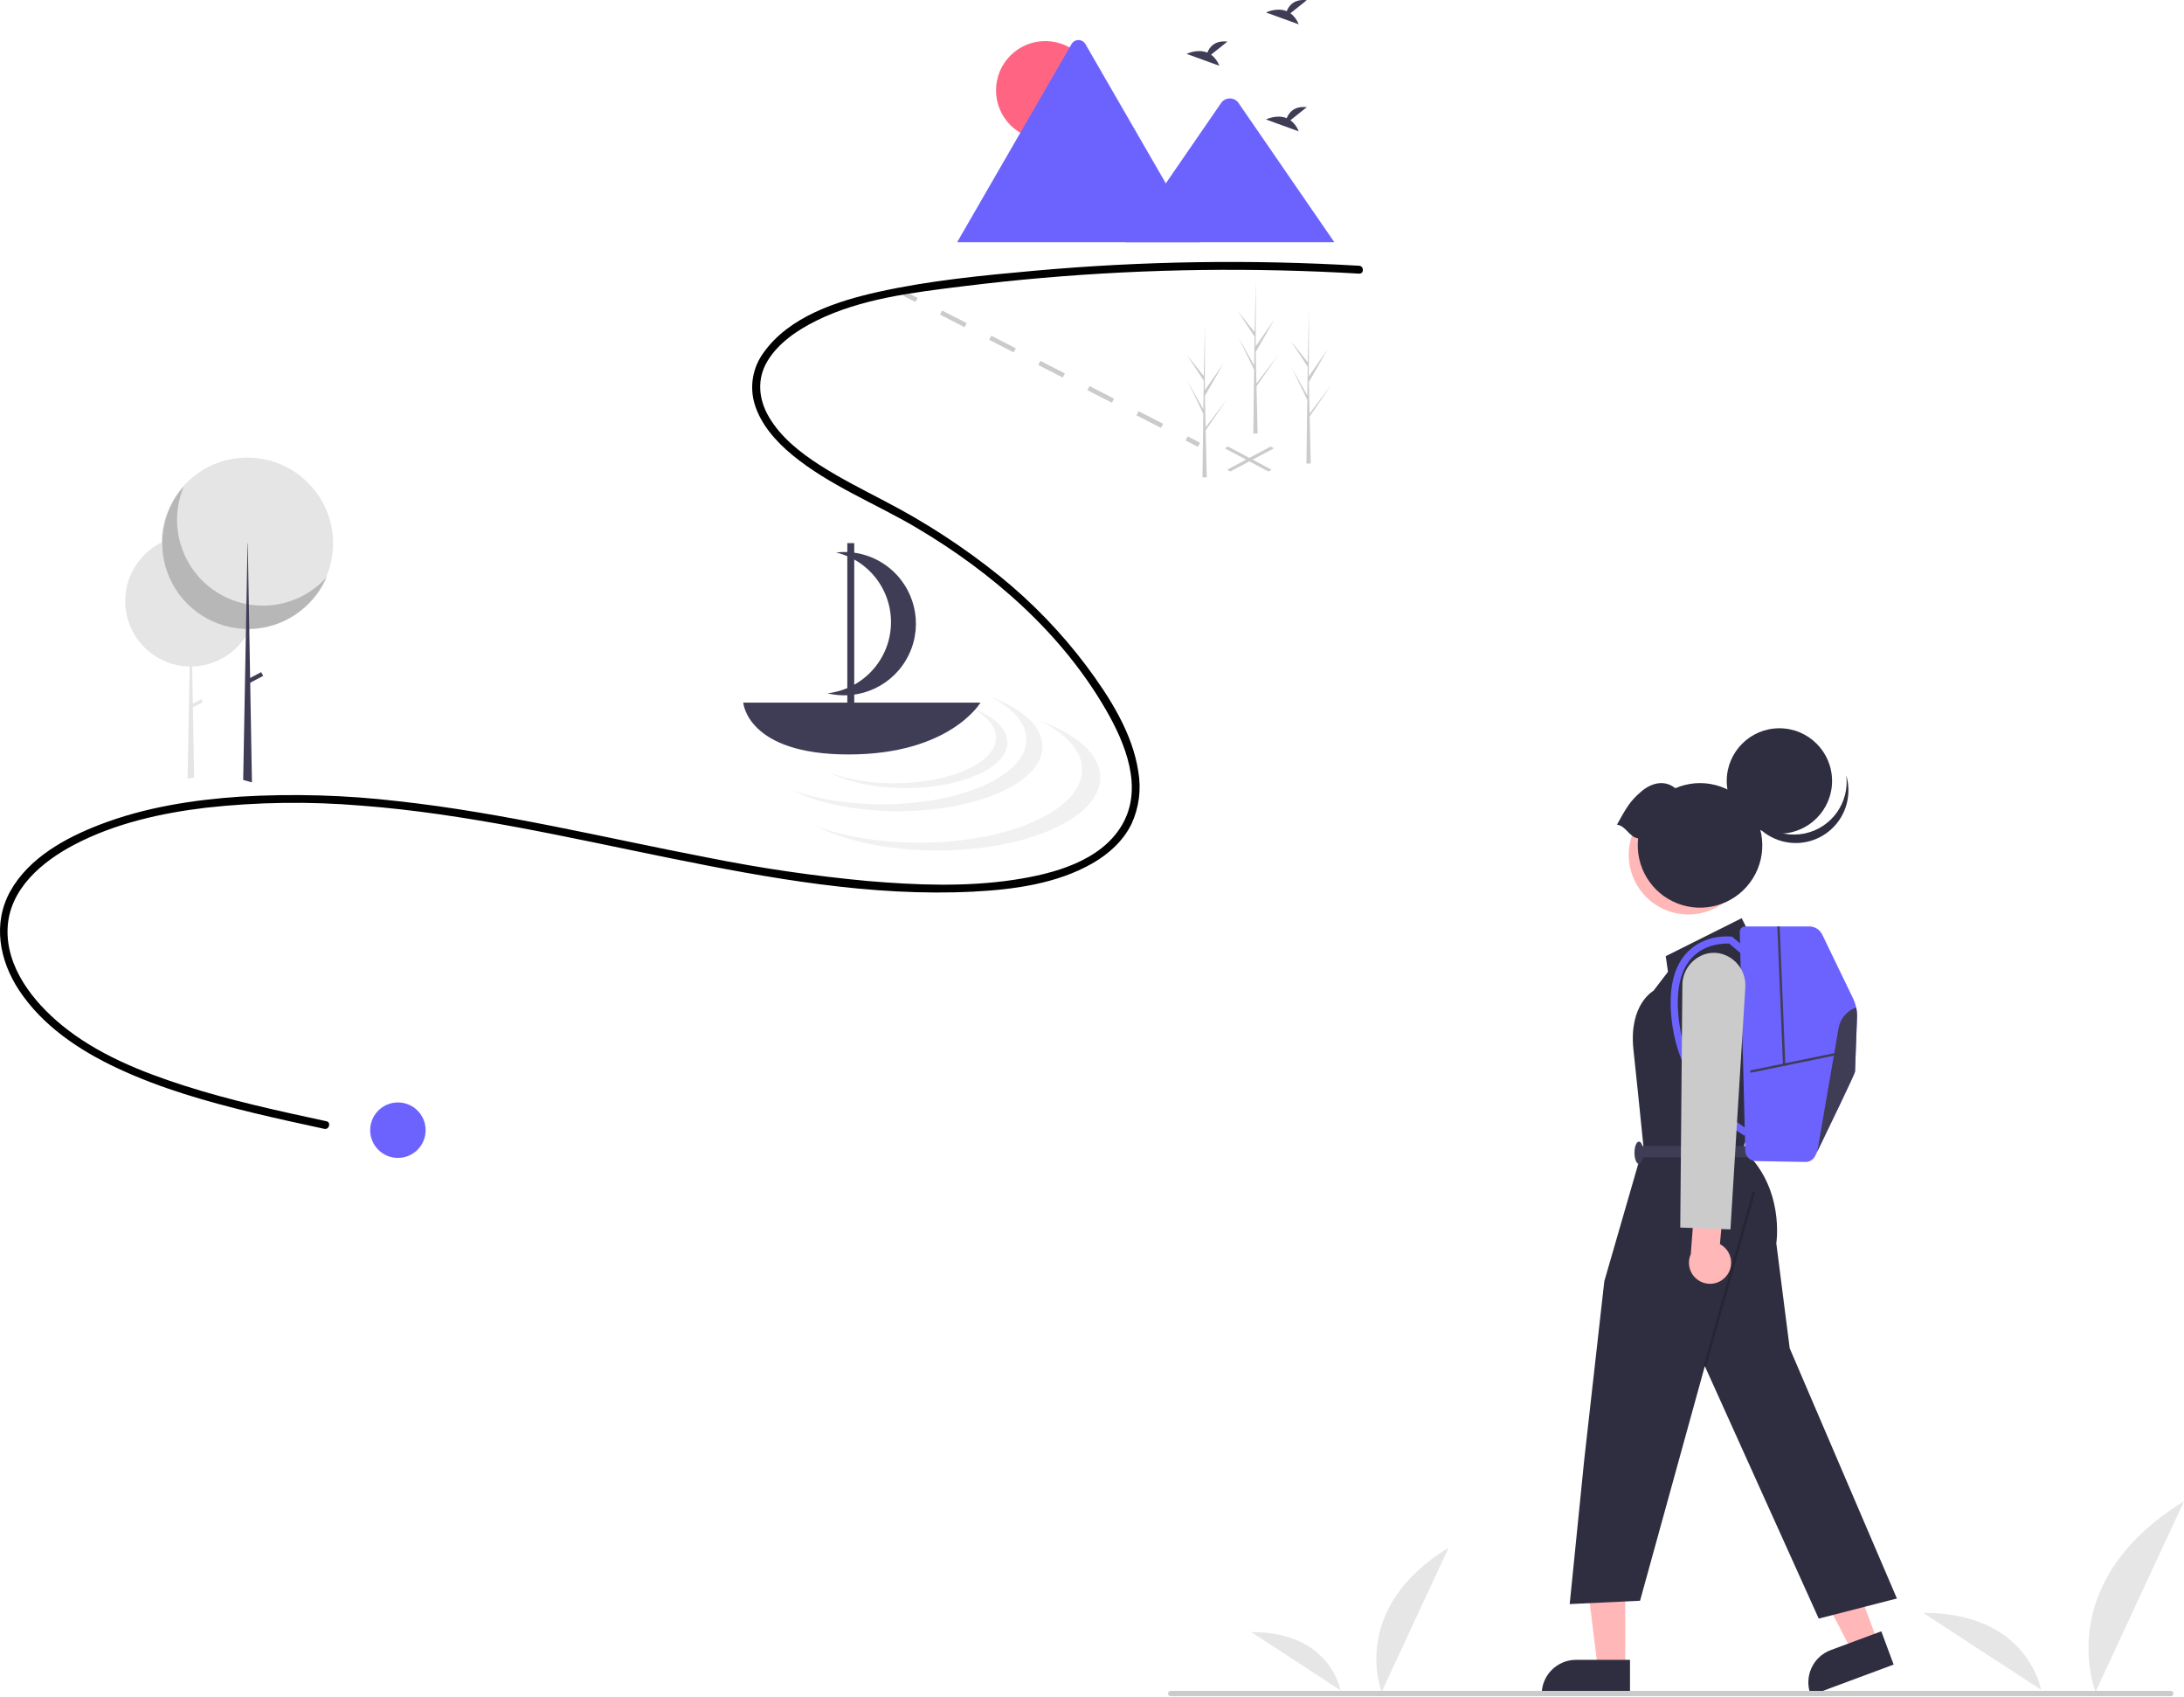
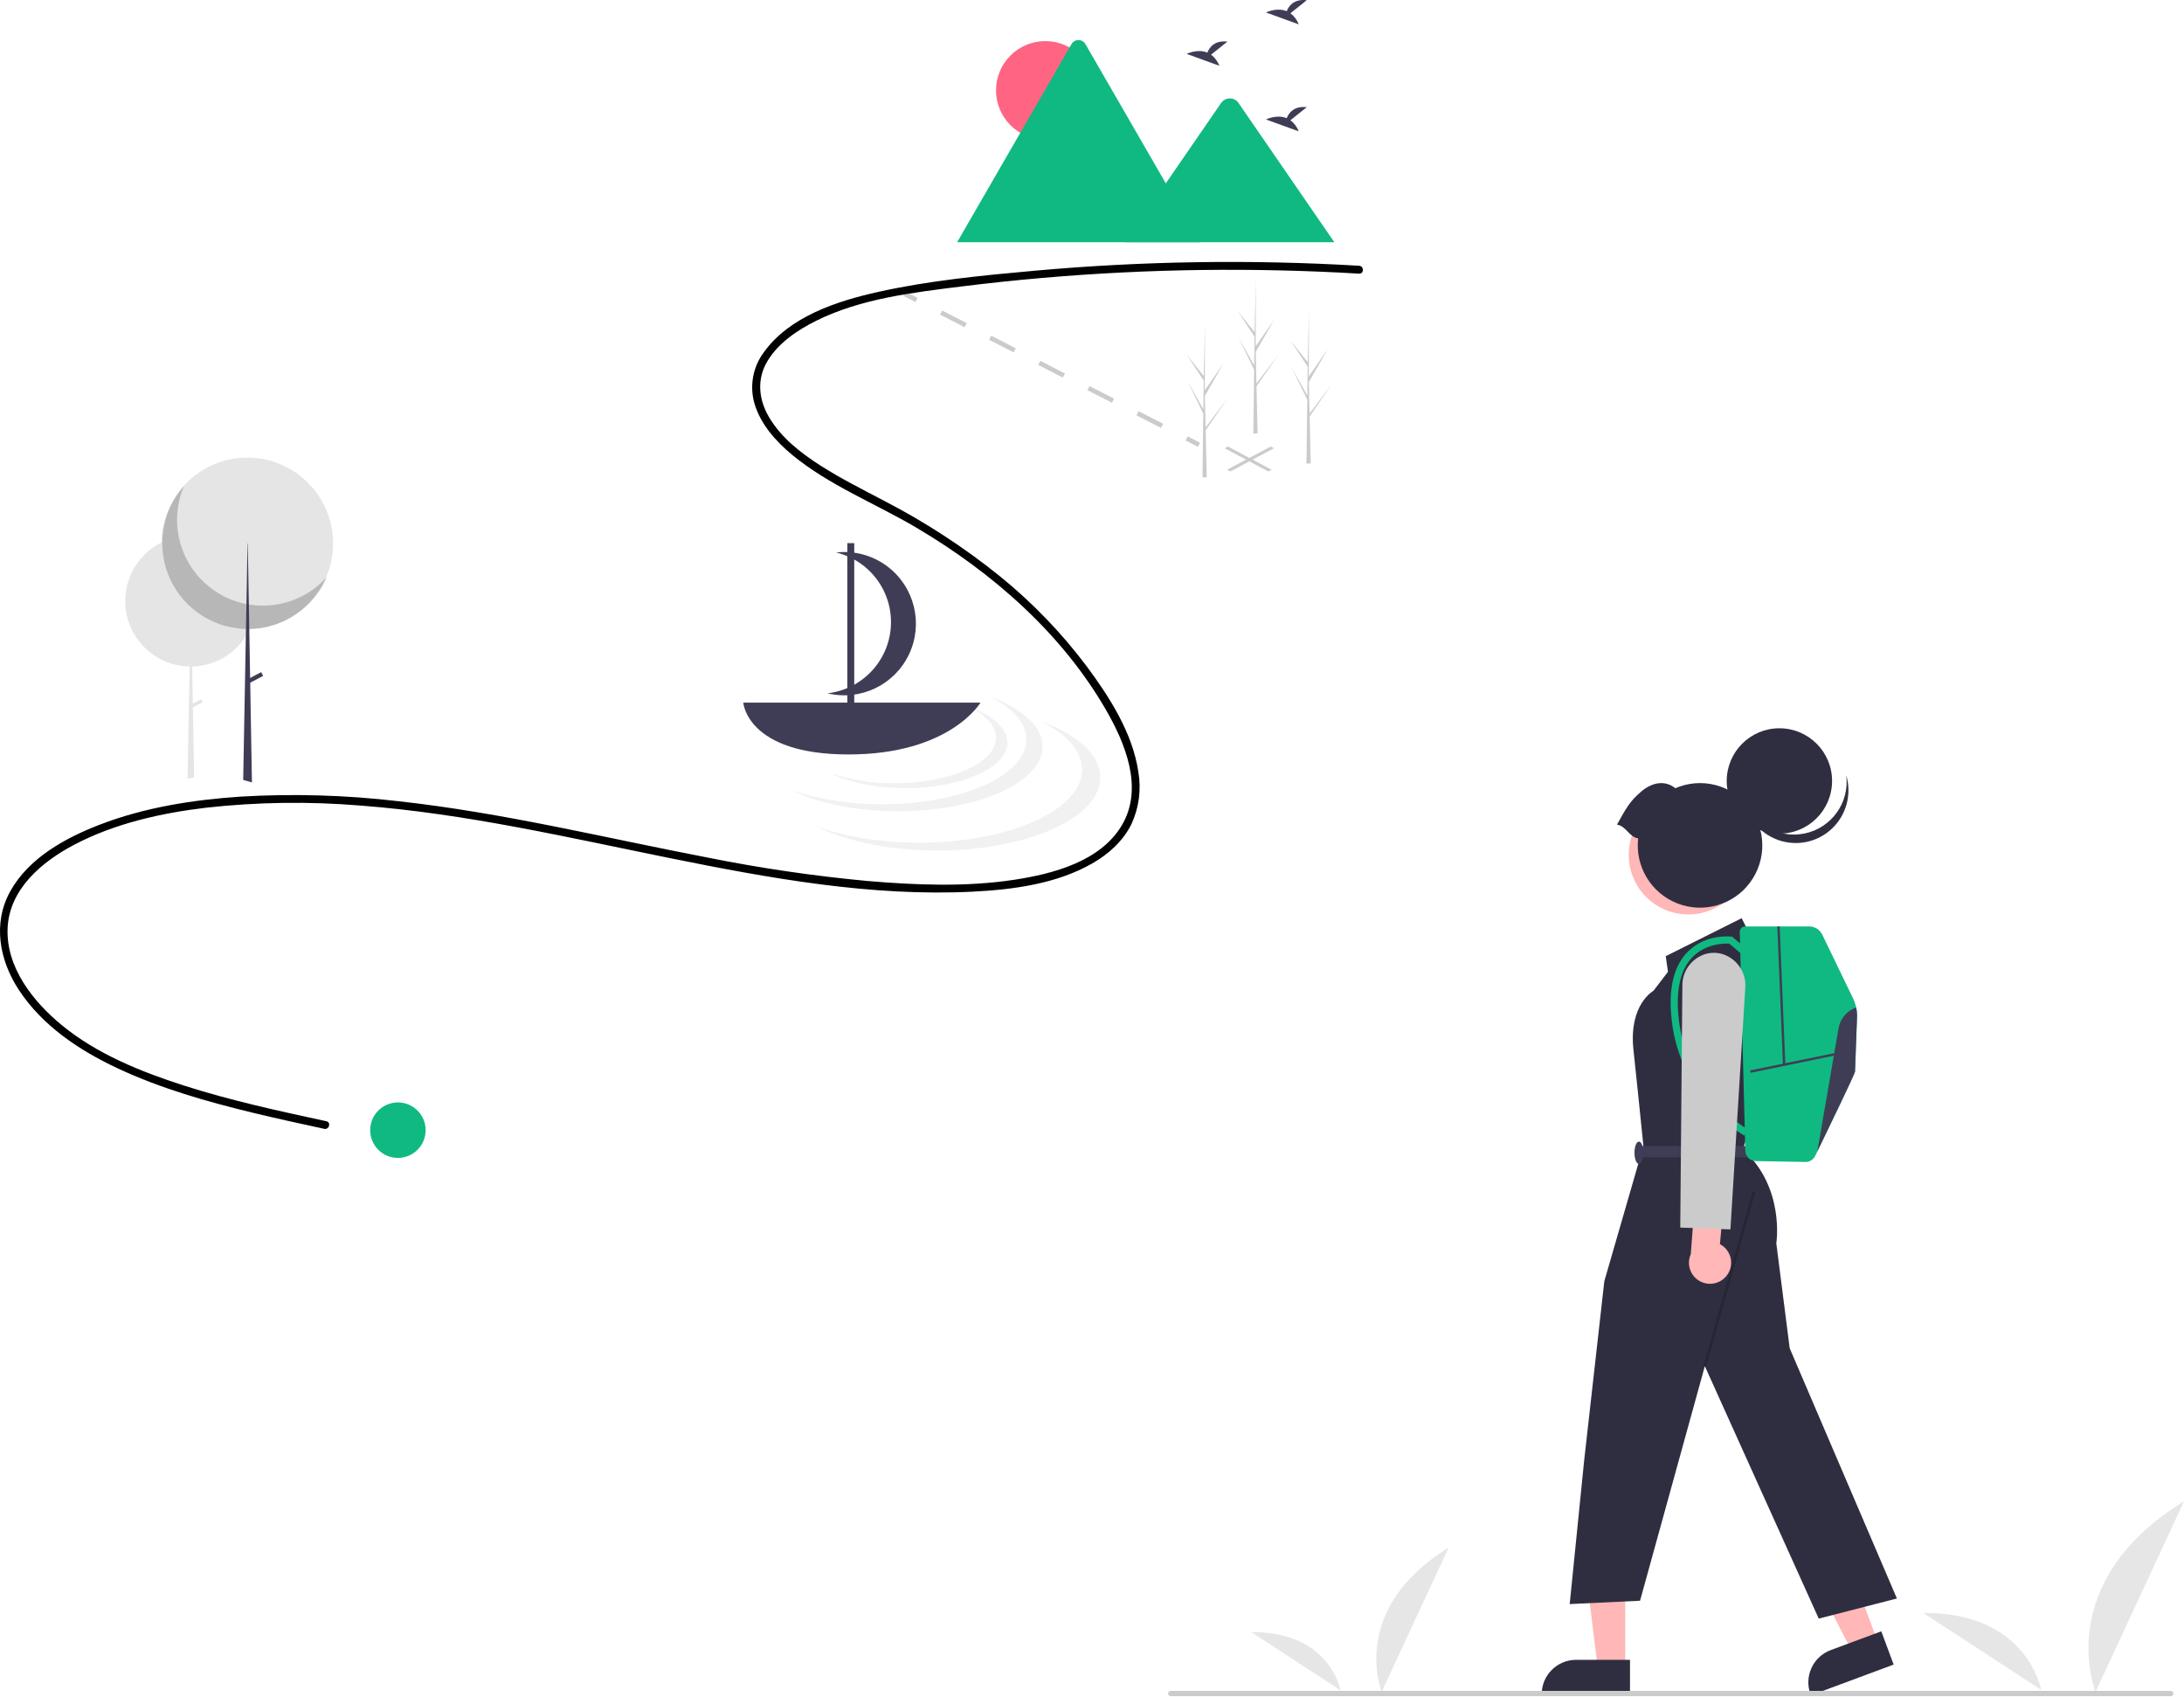
<svg xmlns="http://www.w3.org/2000/svg" data-name="Layer 1" viewBox="0 0 832.028 646">
  <path id="efdf5e1f-6b90-40c1-9274-afa2b16f39be-136" data-name="Path 482" d="M710.363,771.357s-12.753-31.391,25.505-54.934Z" transform="translate(-183.9858 -127)" fill="#e6e6e6" />
  <path id="af7fe47f-56e6-4bb6-aa0f-d6efaf86a160-137" data-name="Path 483" d="M694.68,770.786s-3.89-22.374-34-22.182Z" transform="translate(-183.9858 -127)" fill="#e6e6e6" />
  <path id="a08d42bc-6ae2-46d7-9736-aba59e52cc48-138" data-name="Path 482" d="M982.319,771.357s-16.848-41.472,33.696-72.575Z" transform="translate(-183.9858 -127)" fill="#e6e6e6" />
  <path id="bafd7749-4c33-42a1-9524-e744b9f16454-139" data-name="Path 483" d="M961.598,770.602s-5.139-29.559-44.919-29.305" transform="translate(-183.9858 -127)" fill="#e6e6e6" />
  <polygon points="483.215 179.569 466.576 170.731 467.821 170.069 484.46 178.908 483.215 179.569" fill="#cbcbcb" />
  <polygon points="468.701 179.569 467.457 178.908 484.095 170.069 485.34 170.731 468.701 179.569" fill="#cbcbcb" />
  <rect x="529.915" y="237.409" width="1.761" height="5.282" transform="translate(-108.8912 475.9609) rotate(-62.86776)" fill="#cbcbcb" />
  <path d="M626.3,289.978l-9.356-4.794.803-1.567,9.356,4.794Zm-18.711-9.588-9.356-4.794.803-1.567,9.356,4.794Zm-18.711-9.588-9.356-4.794.803-1.567,9.356,4.794Zm-18.711-9.588-9.356-4.794.803-1.567,9.356,4.794Zm-18.711-9.588-9.356-4.794.803-1.567,9.356,4.794Z" transform="translate(-183.9858 -127)" fill="#cbcbcb" />
  <rect x="637.527" y="292.552" width="1.761" height="5.282" transform="translate(-99.43051 601.7263) rotate(-62.86776)" fill="#cbcbcb" />
  <path d="M281.557,355.92q0,.825-.053,1.636a24.782,24.782,0,0,1-2.322,8.997c-.01.024-.022.047-.033.069-.062.131-.126.262-.191.391a24.488,24.488,0,0,1-1.319,2.327,24.903,24.903,0,0,1-20.438,11.502l.247,14.177,3.215-1.693.574,1.091-3.765,1.982.46,26.33.005.352-2.486.553.005-.353.783-42.438a24.854,24.854,0,0,1-17.584-7.651c-.157-.162-.312-.329-.464-.495l-.017-.019a24.956,24.956,0,0,1-4.541-7.027c.024.028.05.053.074.081a24.934,24.934,0,0,1,11.822-32.13c.086-.043.174-.084.26-.128a24.953,24.953,0,0,1,32.328,9.814c.152.255.298.515.44.777A24.798,24.798,0,0,1,281.557,355.92Z" transform="translate(-183.9858 -127)" fill="#e5e5e5" />
  <circle cx="94.215" cy="206.962" r="32.674" fill="#e5e5e5" />
  <path d="M254.076,312.138a32.677,32.677,0,0,0,54.445,34.581,32.677,32.677,0,1,1-54.445-34.581Z" transform="translate(-183.9858 -127)" opacity="0.2" style="isolation:isolate" />
  <polygon points="95.983 297.986 92.646 297.05 92.653 296.691 93.653 242.341 93.703 239.631 93.704 239.552 93.879 230.056 94.132 216.293 94.132 216.291 94.304 206.962 94.396 206.962 94.572 217.069 94.801 230.224 94.965 239.558 94.965 239.627 94.972 240.012 94.972 240.014 95.289 258.209 95.322 260.017 95.977 297.624 95.983 297.986" fill="#3f3d56" />
  <rect x="278.112" y="384.319" width="6.104" height="1.616" transform="translate(-331.0276 48.32681) rotate(-27.76587)" fill="#3f3d56" />
  <path d="M701.755,228.216a832.274,832.274,0,0,0-123.751,1.902c-19.832,1.793-39.979,3.729-59.444,8.055-15.679,3.484-33.875,9.374-43.644,23.09a22.291,22.291,0,0,0-3.48,19.514c2.329,7.819,8.124,14.328,14.294,19.426,14.203,11.733,31.825,18.561,47.565,27.882,28.74,17.02,55.043,39.96,71.926,69.101,7.429,12.823,14.496,29.874,6.224,44.004-8.104,13.843-26.196,18.612-40.95,20.861-18.493,2.819-37.541,2.054-56.111.476a584.648,584.648,0,0,1-60.651-8.883c-39.275-7.541-78.192-17.135-118.013-21.497a341.781,341.781,0,0,0-60.17-1.74c-18.124,1.223-36.404,4.089-53.43,10.625-13.12,5.036-27.106,12.655-34.193,25.362-6.832,12.249-4.167,26.374,3.272,37.675,8.95,13.598,22.907,22.915,37.418,29.726,16.522,7.754,34.193,12.78,51.887,17.055,8.974,2.168,17.996,4.128,27.02,6.077,1.882.407,2.687-2.485.798-2.893-18.196-3.932-36.445-7.877-54.189-13.568-16.42-5.267-33.225-12.014-46.672-23.074-10.879-8.948-21.222-22.017-20.58-36.876.647-14.979,13.215-25.438,25.534-31.876,15.395-8.045,32.885-11.964,50.024-14.012a303.937,303.937,0,0,1,59.09-.804c39.727,3.023,78.566,12.072,117.516,19.966,37.84,7.668,76.86,14.769,115.639,12.802,15.37-.78,31.839-2.982,45.41-10.74,6.214-3.552,11.816-8.562,14.974-15.081a33.774,33.774,0,0,0,2.581-19.845c-2.201-14.77-10.973-28.466-19.726-40.23a194.417,194.417,0,0,0-33.14-34.328,261.405,261.405,0,0,0-43.849-28.565c-8.238-4.337-16.593-8.508-24.445-13.532-7.528-4.817-14.953-10.613-19.55-18.432-3.976-6.763-4.705-14.482-.564-21.342,4.189-6.938,11.405-11.777,18.522-15.313,17.146-8.519,37.08-10.8,55.839-13.136a825.914,825.914,0,0,1,121.451-6.055q14.794.348,29.569,1.225c1.929.113,1.922-2.887,0-3Z" transform="translate(-183.9858 -127)" />
  <path d="M675.593,132.052l6.229-4.982c-4.839-.534-6.828,2.105-7.642,4.194-3.781-1.57-7.896.488-7.896.488l12.464,4.525A9.432,9.432,0,0,0,675.593,132.052Z" transform="translate(-183.9858 -127)" fill="#3f3d56" />
  <path d="M645.361,147.825l6.229-4.982c-4.839-.534-6.828,2.105-7.642,4.194-3.781-1.57-7.896.488-7.896.488l12.464,4.525A9.432,9.432,0,0,0,645.361,147.825Z" transform="translate(-183.9858 -127)" fill="#3f3d56" />
  <path d="M675.593,172.8l6.229-4.982c-4.839-.534-6.828,2.105-7.642,4.194-3.781-1.57-7.896.488-7.896.488l12.464,4.525A9.432,9.432,0,0,0,675.593,172.8Z" transform="translate(-183.9858 -127)" fill="#3f3d56" />
  <g id="e2dfab6d-8627-4cc0-b13e-69de57259a01" data-name="Group 27">
    <circle id="bedd3b2f-f695-46eb-9812-80ad4d1341b6" data-name="Ellipse 7" cx="398.219" cy="34.413" r="18.768" fill="#ff6583" />
-     <path id="efdddea5-7f44-48b8-bec9-83339a7f085f-140" data-name="Path 63" d="M641.059,219.247H548.986a1.885,1.885,0,0,1-.344-.027L592.189,143.796a3.048,3.048,0,0,1,5.307,0l29.224,50.614,1.4,2.422Z" transform="translate(-183.9858 -127)" fill="#6c63ff" />
-     <path id="f8d22fd6-a75d-4da9-80c1-fba8d7f50740-141" data-name="Path 65" d="M692.321,219.248H612.687l15.431-22.414,1.11-1.615,20.108-29.21a4.069,4.069,0,0,1,6.044-.361,3.638,3.638,0,0,1,.29.361Z" transform="translate(-183.9858 -127)" fill="#6c63ff" />
+     <path id="efdddea5-7f44-48b8-bec9-83339a7f085f-140" data-name="Path 63" d="M641.059,219.247H548.986a1.885,1.885,0,0,1-.344-.027L592.189,143.796a3.048,3.048,0,0,1,5.307,0l29.224,50.614,1.4,2.422Z" transform="translate(-183.9858 -127)" fill="#10b981" />
+     <path id="f8d22fd6-a75d-4da9-80c1-fba8d7f50740-141" data-name="Path 65" d="M692.321,219.248H612.687l15.431-22.414,1.11-1.615,20.108-29.21a4.069,4.069,0,0,1,6.044-.361,3.638,3.638,0,0,1,.29.361Z" transform="translate(-183.9858 -127)" fill="#10b981" />
  </g>
  <path d="M560.96,392.235c8.727,4.362,14.04,10.123,14.04,16.442,0,13.612-24.631,24.647-55.015,24.647-13.21,0-25.329-2.088-34.813-5.564,10.073,5.035,24.695,8.205,40.975,8.205,30.384,0,55.015-11.035,55.015-24.647C581.163,403.623,573.29,396.755,560.96,392.235Z" transform="translate(-183.9858 -127)" fill="#f1f1f1" />
  <path d="M580.373,401.585c9.848,4.922,15.843,11.423,15.843,18.553,0,15.36-27.793,27.811-62.078,27.811-14.906,0-28.581-2.356-39.282-6.278,11.366,5.681,27.865,9.258,46.235,9.258,34.284,0,62.078-12.451,62.078-27.811C603.169,414.436,594.285,406.685,580.373,401.585Z" transform="translate(-183.9858 -127)" fill="#f1f1f1" />
  <path d="M553.531,396.353c6.149,3.073,9.892,7.132,9.892,11.584,0,9.59-17.353,17.364-38.759,17.364a72.801,72.801,0,0,1-24.527-3.92c7.097,3.547,17.398,5.781,28.868,5.781,21.406,0,38.76-7.774,38.76-17.364C567.764,404.377,562.218,399.538,553.531,396.353Z" transform="translate(-183.9858 -127)" fill="#f1f1f1" />
  <path d="M467.141,394.593s1.351,19.749,40.082,19.749,50.294-19.749,50.294-19.749Z" transform="translate(-183.9858 -127)" fill="#3f3d56" />
  <path d="M522.115,342.777a27.187,27.187,0,0,0-19.584-5.357A27.282,27.282,0,0,1,499.227,391.05a27.288,27.288,0,0,0,22.888-48.272Z" transform="translate(-183.9858 -127)" fill="#3f3d56" />
  <rect x="322.796" y="206.856" width="2.641" height="62.858" fill="#3f3d56" />
  <path d="M682.969,287.153l-.014-.024-.036-1.535,8.273-12.011-8.263,10.862-.03.325-.283-12.277,7.146-12.453-7.166,10.296.075-25.435-0-.085-.002.083-.474,20.046-6.512-8.143,6.491,9.87-.142,10.982-5.993-10.718,5.971,12.332-.08,6.106-.219,16.917-.016,1.264q.828.006,1.639-.028l-.375-16.249Z" transform="translate(-183.9858 -127)" fill="#cbcbcb" />
  <path d="M643.359,292.434l-.014-.024-.036-1.535,8.273-12.011-8.263,10.862-.03.325-.283-12.277,7.146-12.453L642.986,275.616l.075-25.435-0-.085-.002.083-.474,20.046-6.512-8.143,6.491,9.87-.142,10.982-5.993-10.718,5.971,12.332-.08,6.106-.219,16.917-.016,1.264q.828.006,1.639-.028l-.375-16.249Z" transform="translate(-183.9858 -127)" fill="#cbcbcb" />
  <path d="M662.724,275.71l-.014-.024-.036-1.535,8.273-12.011-8.263,10.862-.03.325-.283-12.277,7.146-12.453-7.166,10.296.075-25.435-0-.085-.002.083-.474,20.046-6.512-8.143,6.491,9.87-.142,10.982-5.993-10.718,5.971,12.332-.08,6.106-.219,16.917-.016,1.264q.828.006,1.639-.028l-.375-16.249Z" transform="translate(-183.9858 -127)" fill="#cbcbcb" />
-   <circle cx="151.59" cy="430.437" r="10.563" fill="#6c63ff" />
+   <circle cx="151.59" cy="430.437" r="10.563" fill="#10b981" />
  <polygon points="715.399 625.419 705.62 629.052 686.952 593.062 701.385 587.7 715.399 625.419" fill="#ffb7b7" />
  <path d="M905.401,760.971,873.869,772.686l-.148-.399a13.093,13.093,0,0,1,7.713-16.833l.001-0,19.258-7.155Z" transform="translate(-183.9858 -127)" fill="#2f2e41" />
  <polygon points="619.162 635.574 608.73 635.573 603.767 595.335 619.164 595.336 619.162 635.574" fill="#ffb7b7" />
  <path d="M804.958,772.686l-33.638-.001v-.425A13.093,13.093,0,0,1,784.413,759.167h.001l20.545.001Z" transform="translate(-183.9858 -127)" fill="#2f2e41" />
  <path d="M850.91,483.505l-3.404-6.807-28.931,14.466.851,5.956-5.531,7.233s-9.36,5.106-7.658,22.124l1.702,16.168,2.127,20.848L795.174,614.972l-7.658,68.074-5.531,54.884,26.804-1.276L833.466,647.307l43.397,96.154,29.782-7.658-40.844-95.303-5.106-39.993s3.404-21.273-12.764-35.739l2.553-7.658v-9.437l8.509-45.022Z" transform="translate(-183.9858 -127)" fill="#2f2e41" />
  <rect x="808.345" y="613.621" width="68.961" height="1" transform="translate(-161.0144 1131.589) rotate(-74.24881)" opacity="0.2" />
  <rect x="624.378" y="436.491" width="41.695" height="4.255" fill="#3f3d56" />
  <ellipse cx="624.378" cy="439.044" rx="1.702" ry="4.255" fill="#3f3d56" />
  <circle cx="827.167" cy="452.598" r="22.682" transform="translate(-299.7132 325.2228) rotate(-28.66322)" fill="#ffb7b7" />
  <circle cx="677.889" cy="297.435" r="20.066" fill="#2f2e41" />
  <path d="M887.339,422.285a20.067,20.067,0,1,1-39.143,8.229,20.067,20.067,0,0,0,39.143-8.229Z" transform="translate(-183.9858 -127)" fill="#2f2e41" />
  <path d="M808.067,446.3A23.724,23.724,0,1,0,822.224,427.201c-3.963-3.196-8.876-2.205-12.87,1.167-4.517,3.814-5.857,6.433-9.36,12.705C803.439,441.556,804.622,445.817,808.067,446.3Z" transform="translate(-183.9858 -127)" fill="#2f2e41" />
-   <path d="M891.441,514.511c-.254,6.722-.757,19.953-.757,20.628,0,.712-10.031,21.48-14.364,30.419v.005c-.308.63-.585,1.201-.83,1.704a4.029,4.029,0,0,1-3.703,2.275l-18.937-.34a4.036,4.036,0,0,1-3.966-3.934l-2.112-83.315a2.06,2.06,0,0,1,2.058-2.112h24.422a5.491,5.491,0,0,1,4.941,3.1l11.721,24.25a15.499,15.499,0,0,1,1.528,7.32Z" transform="translate(-183.9858 -127)" fill="#6c63ff" />
-   <path d="M848.555,559.551a54.232,54.232,0,0,1-12.939-10.935,60.008,60.008,0,0,1-14.955-34.888c-.963-11.072,1.234-19.303,6.53-24.463,6.732-6.559,15.894-5.606,16.281-5.562l.41.046,6.208,5.253-1.757,2.076-5.554-4.7c-1.7-.085-8.641-.103-13.712,4.856-4.667,4.565-6.584,12.054-5.696,22.258a57.308,57.308,0,0,0,14.208,33.237,52.657,52.657,0,0,0,12.29,10.44Z" transform="translate(-183.9858 -127)" fill="#6c63ff" />
+   <path d="M891.441,514.511c-.254,6.722-.757,19.953-.757,20.628,0,.712-10.031,21.48-14.364,30.419v.005c-.308.63-.585,1.201-.83,1.704a4.029,4.029,0,0,1-3.703,2.275l-18.937-.34a4.036,4.036,0,0,1-3.966-3.934l-2.112-83.315a2.06,2.06,0,0,1,2.058-2.112h24.422a5.491,5.491,0,0,1,4.941,3.1l11.721,24.25a15.499,15.499,0,0,1,1.528,7.32Z" transform="translate(-183.9858 -127)" fill="#10b981" />
+   <path d="M848.555,559.551a54.232,54.232,0,0,1-12.939-10.935,60.008,60.008,0,0,1-14.955-34.888c-.963-11.072,1.234-19.303,6.53-24.463,6.732-6.559,15.894-5.606,16.281-5.562l.41.046,6.208,5.253-1.757,2.076-5.554-4.7c-1.7-.085-8.641-.103-13.712,4.856-4.667,4.565-6.584,12.054-5.696,22.258a57.308,57.308,0,0,0,14.208,33.237,52.657,52.657,0,0,0,12.29,10.44Z" transform="translate(-183.9858 -127)" fill="#10b981" />
  <rect x="850.451" y="531.287" width="33.78" height="0.906" transform="translate(-273.2295 58.36779) rotate(-11.60623)" fill="#3f3d56" />
  <rect x="862.154" y="479.819" width="0.907" height="52.695" transform="translate(-203.912 -91.39759) rotate(-2.33745)" fill="#3f3d56" />
  <path d="M891.441,514.511c-.254,6.722-.757,19.953-.757,20.628,0,.712-10.031,21.48-14.364,30.419l8.077-46.899a10.338,10.338,0,0,1,6.713-7.973A15.215,15.215,0,0,1,891.441,514.511Z" transform="translate(-183.9858 -127)" fill="#3f3d56" />
  <path d="M841.815,612.8a7.979,7.979,0,0,0-2.595-11.957l1.642-18.16-10.792-3.689-1.958,25.677a8.022,8.022,0,0,0,13.704,8.128Z" transform="translate(-183.9858 -127)" fill="#ffb7b7" />
  <path d="M843.225,595.228l-19.123-.693.809-92.222a12.449,12.449,0,0,1,8.433-11.848,11.309,11.309,0,0,1,7.113-.006,12.45,12.45,0,0,1,8.422,12.742Z" transform="translate(-183.9858 -127)" fill="#cbcbcb" />
  <path d="M1010.987,773h-381a1,1,0,0,1,0-2h381a1,1,0,0,1,0,2Z" transform="translate(-183.9858 -127)" fill="#cbcbcb" />
</svg>
